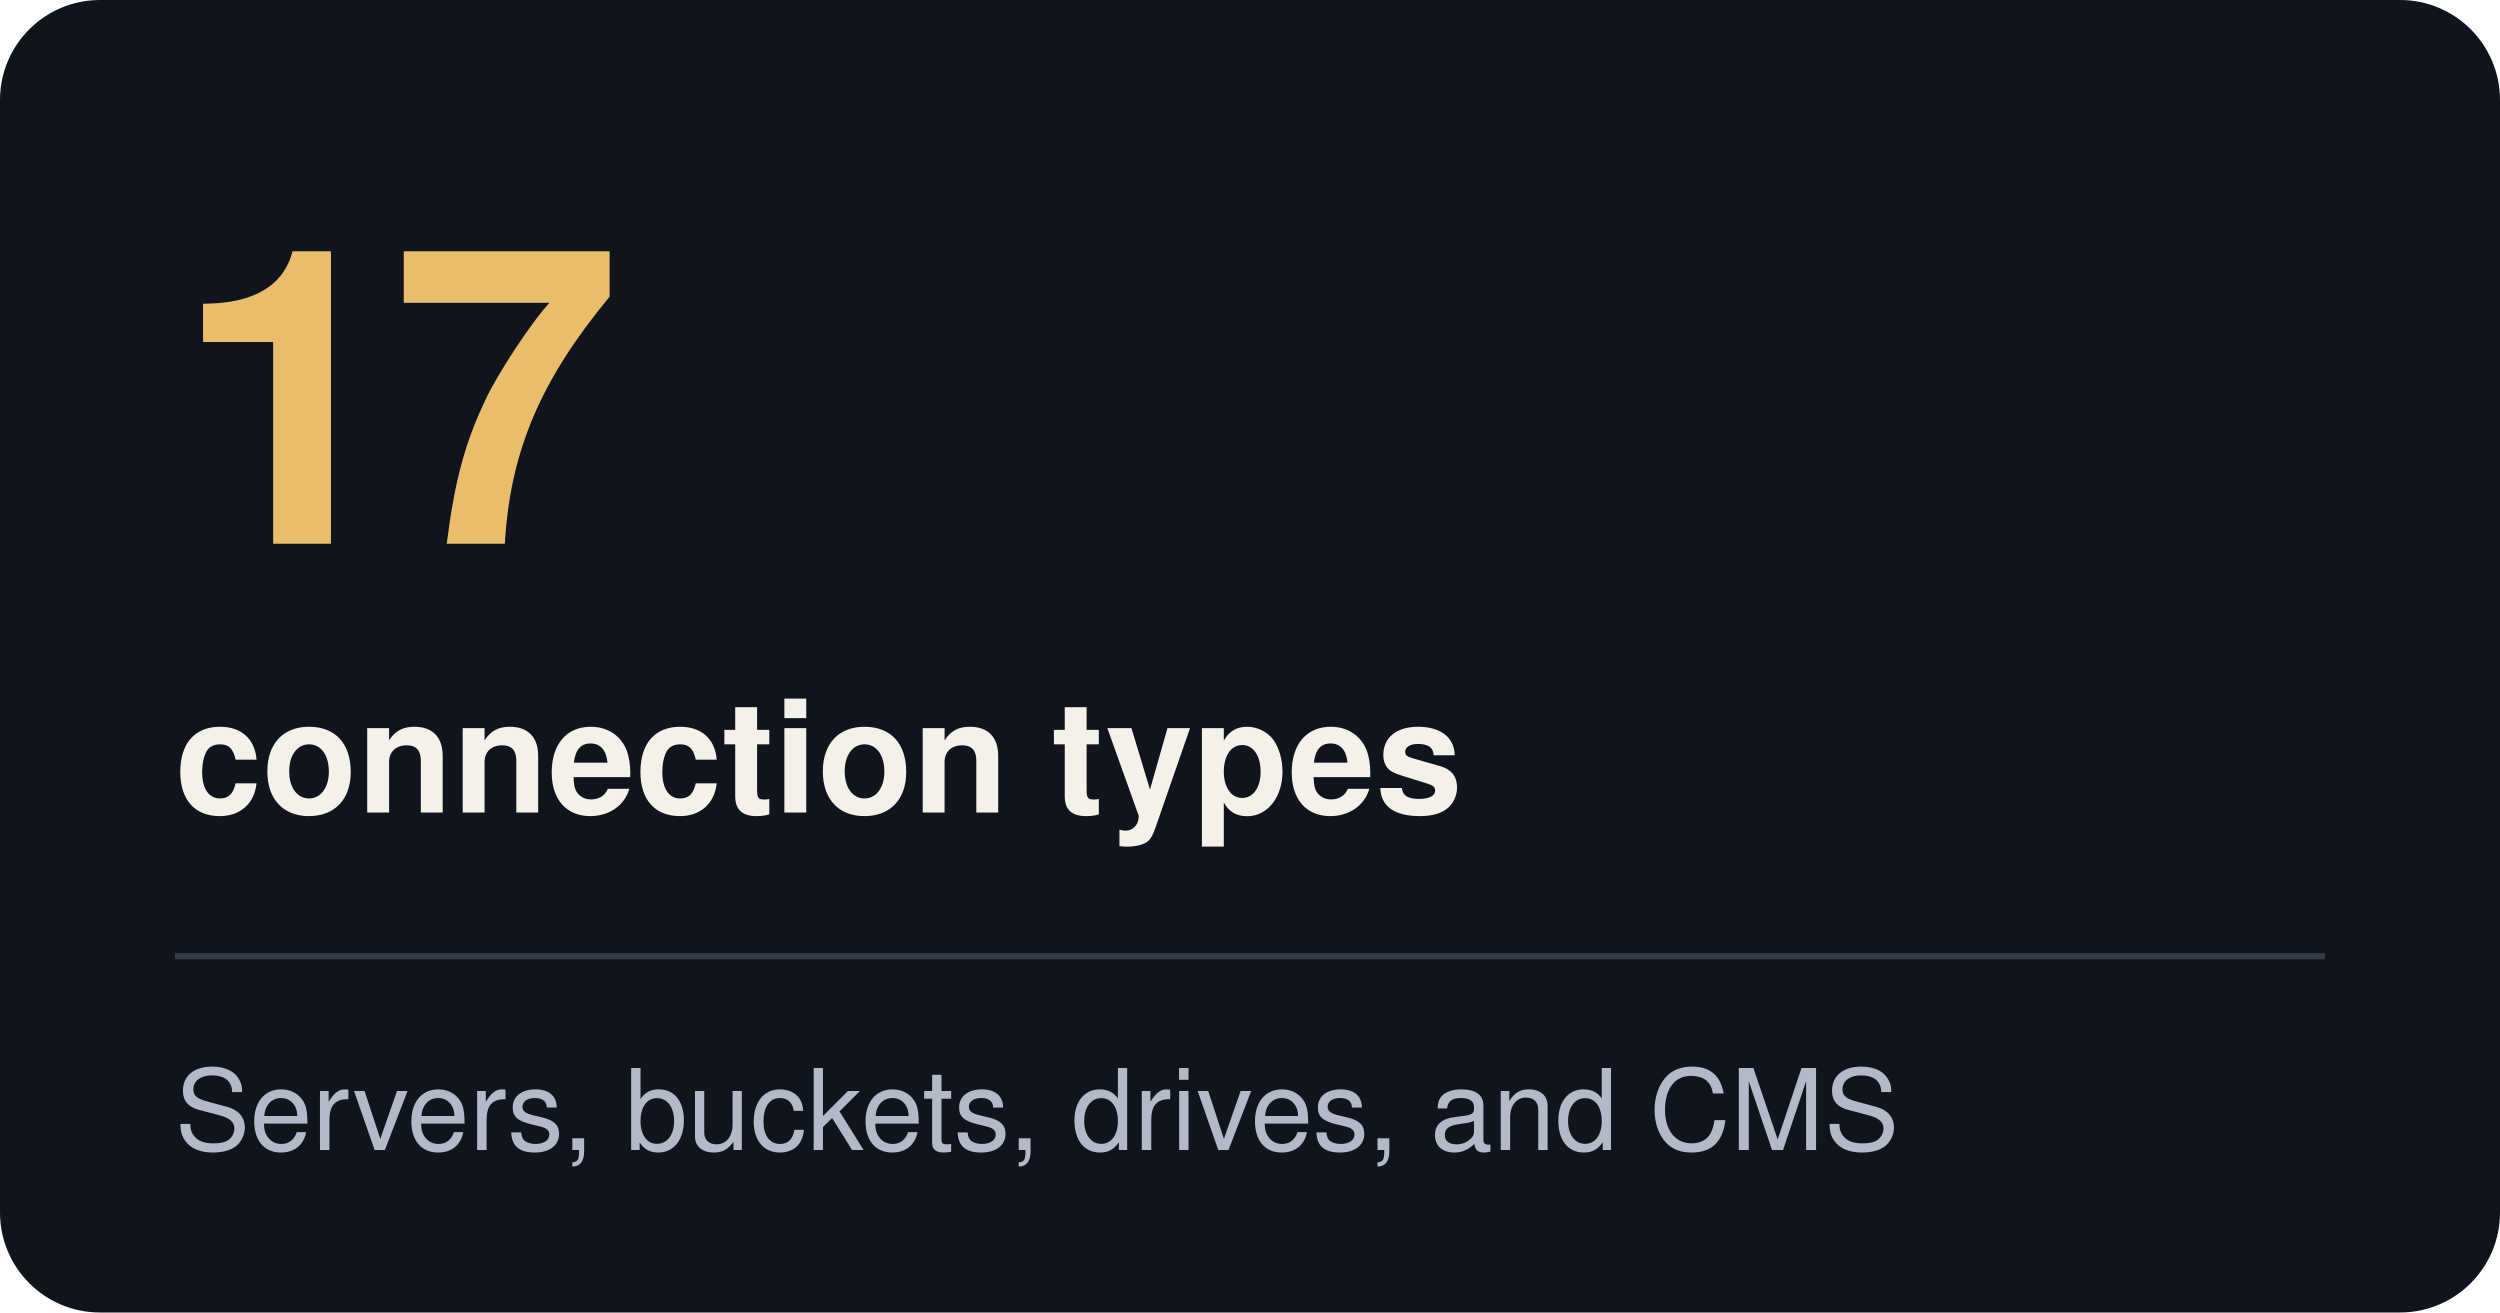
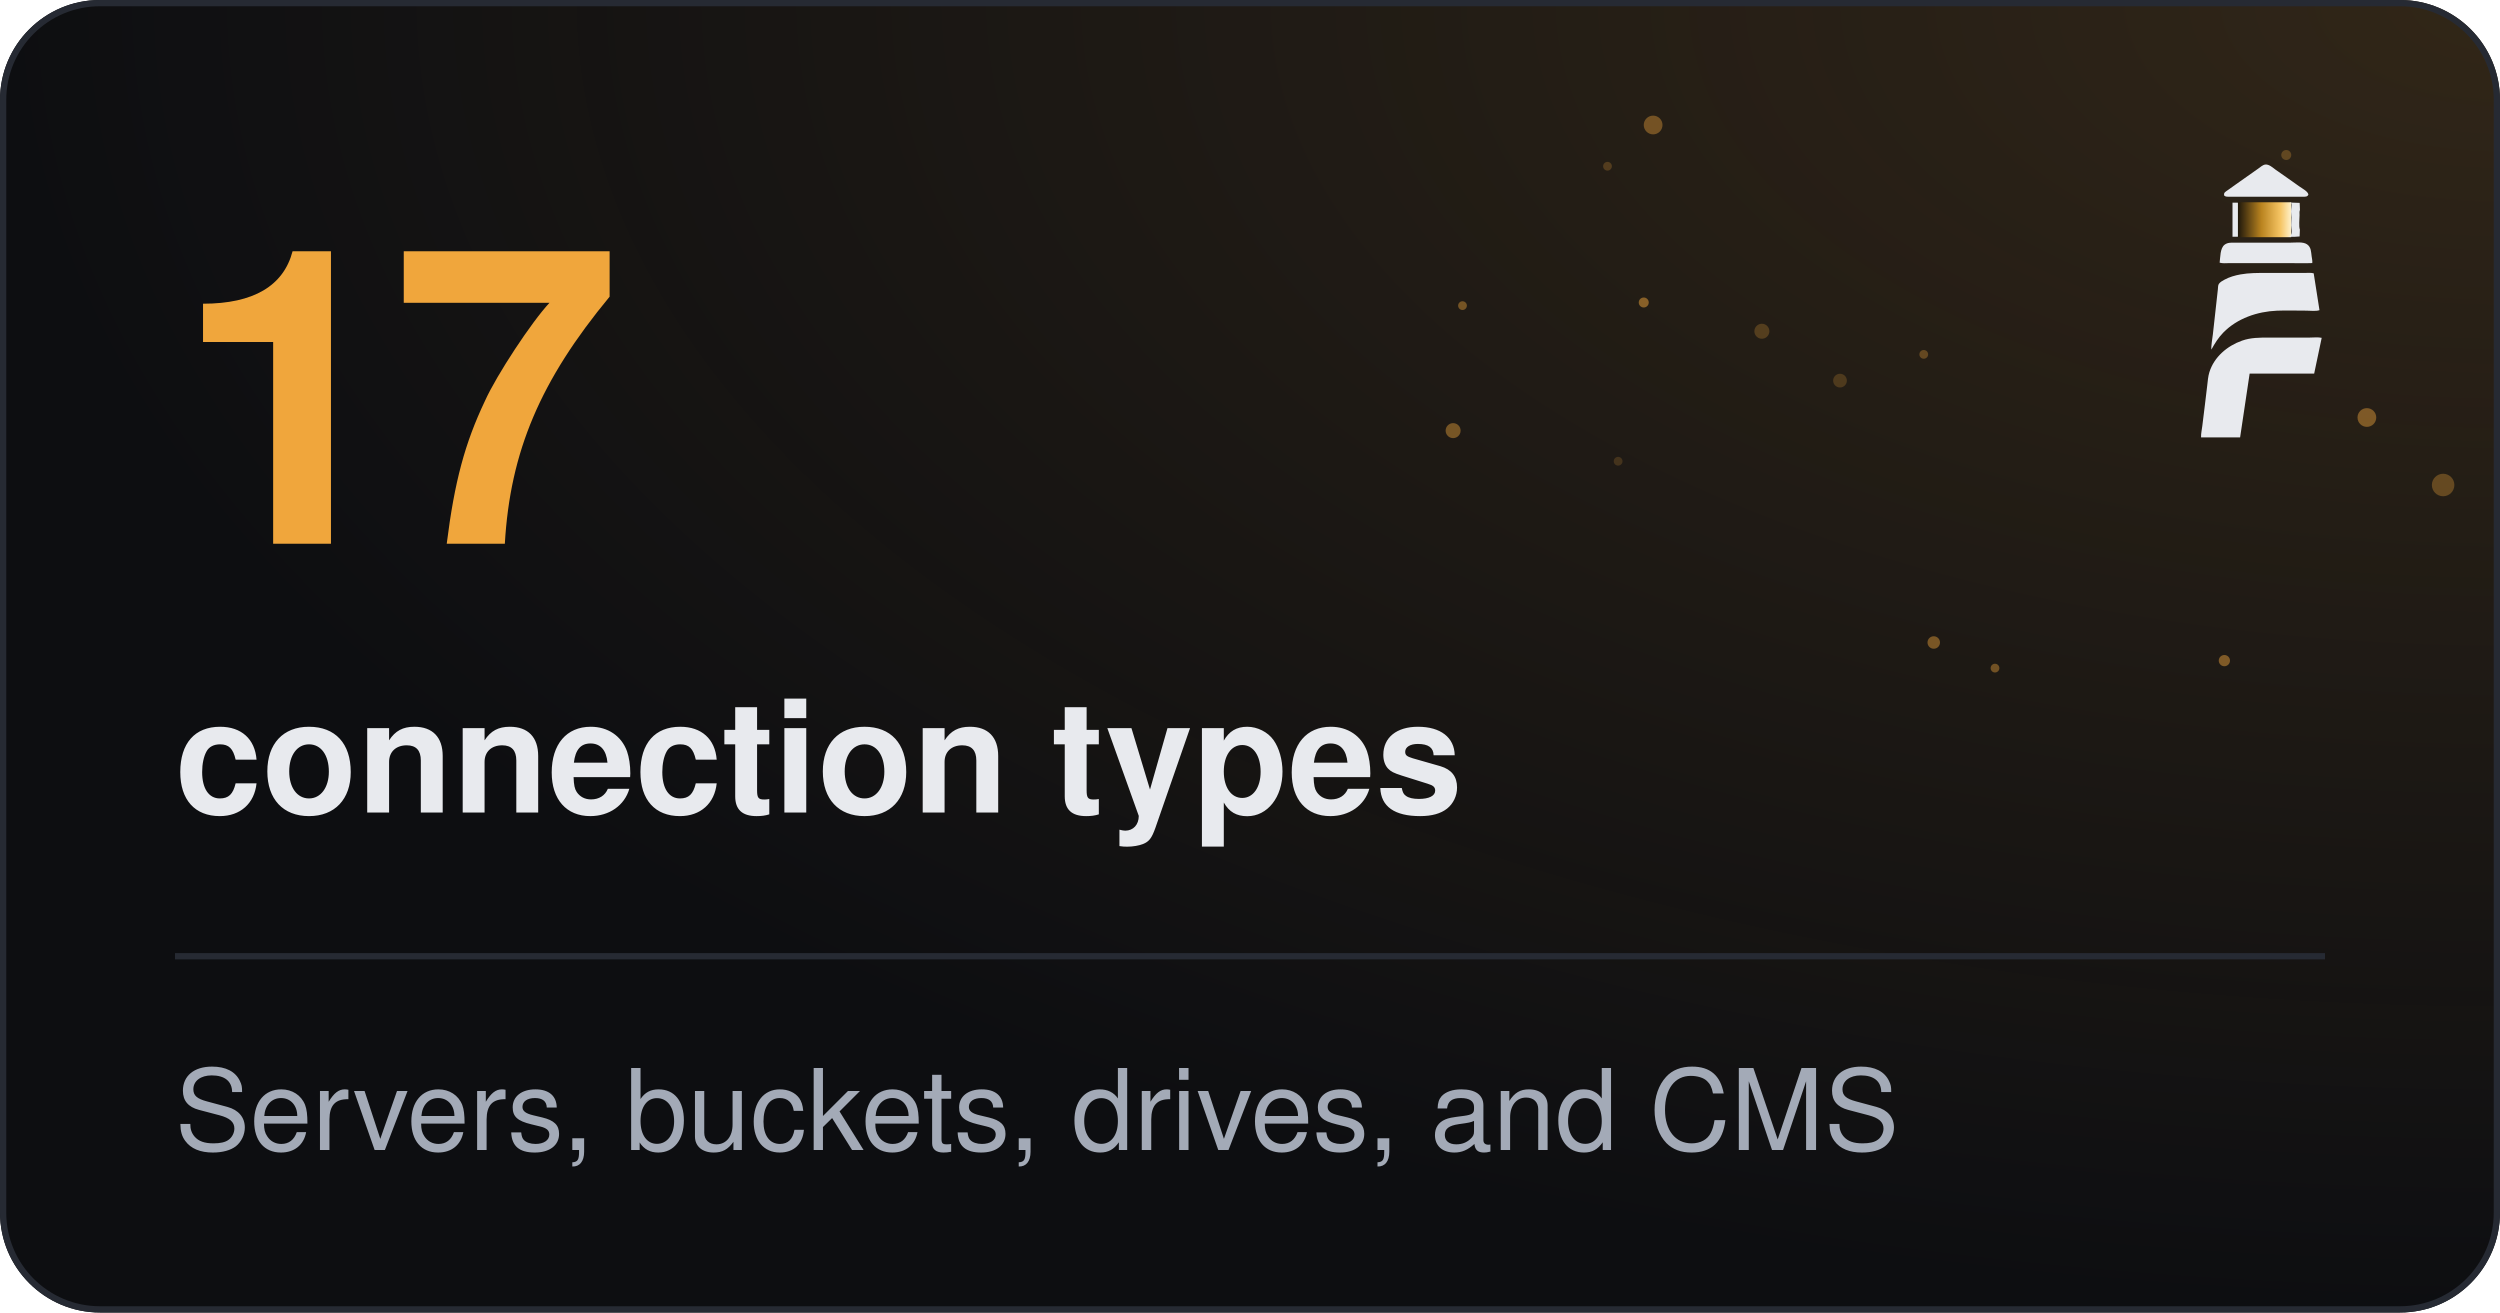
<svg xmlns="http://www.w3.org/2000/svg" width="400" height="210" viewBox="0 0 400 210" role="img" aria-labelledby="title">
-   <rect width="400" height="210" rx="16" fill="#10141c" />
+   <defs>
+     <linearGradient id="glass" x1="0" x2="1">
+       <stop offset="0" stop-color="#17120a" />
+       <stop offset=".45" stop-color="#b9831f" />
+       <stop offset=".8" stop-color="#f5c463" />
+       <stop offset="1" stop-color="#fff1c9" />
+     </linearGradient>
+     <radialGradient id="glow" cx="1" cy="0" r="1">
+       <stop offset="0" stop-color="#f0a63c" stop-opacity=".16" />
+       <stop offset="1" stop-color="#f0a63c" stop-opacity="0" />
+     </radialGradient>
+     <filter id="soft" x="-20%" y="-50%" width="140%" height="200%">
+       <feGaussianBlur stdDeviation="6" />
+     </filter>
+   </defs>
+   <rect width="400" height="210" rx="16" fill="#0d0e11" />
+   <rect width="400" height="210" rx="16" fill="url(#glow)" />
+   <circle cx="232.5" cy="68.9" r="1.2" fill="#f0a63c" opacity="0.42" />
+   <circle cx="365.8" cy="24.8" r="0.8" fill="#f0a63c" opacity="0.27" />
+   <circle cx="307.8" cy="56.7" r="0.7" fill="#f0a63c" opacity="0.31" />
+   <circle cx="264.5" cy="20.0" r="1.5" fill="#f0a63c" opacity="0.39" />
+   <circle cx="257.2" cy="26.6" r="0.7" fill="#f0a63c" opacity="0.23" />
+   <circle cx="378.7" cy="66.8" r="1.5" fill="#f0a63c" opacity="0.43" />
+   <circle cx="294.4" cy="60.9" r="1.1" fill="#f0a63c" opacity="0.21" />
+   <circle cx="281.9" cy="53.0" r="1.2" fill="#f0a63c" opacity="0.24" />
+   <circle cx="362.9" cy="46.0" r="1.3" fill="#f0a63c" opacity="0.39" />
+   <circle cx="309.4" cy="102.8" r="1.0" fill="#f0a63c" opacity="0.43" />
+   <circle cx="319.2" cy="106.9" r="0.7" fill="#f0a63c" opacity="0.40" />
+   <circle cx="258.9" cy="73.8" r="0.7" fill="#f0a63c" opacity="0.18" />
+   <circle cx="390.9" cy="77.6" r="1.8" fill="#f0a63c" opacity="0.32" />
+   <circle cx="355.9" cy="105.7" r="0.9" fill="#f0a63c" opacity="0.46" />
+   <circle cx="234.0" cy="48.9" r="0.7" fill="#f0a63c" opacity="0.41" />
+   <circle cx="263.0" cy="48.4" r="0.8" fill="#f0a63c" opacity="0.49" />
+   <rect x=".5" y=".5" width="399" height="209" rx="15.5" fill="none" stroke="#262a33" />
+   <g transform="translate(352 26) scale(0.0776) translate(-383 -262)">
+     <rect x="459" y="344" width="112" height="72" fill="url(#glass)" />
+     <path fill="#e8eaee" fill-rule="evenodd" d="M606.5 328.19C604.4 333 600.15 332.51 595.5 332.55C586.17 332.64 576.83 332.6 567.5 332.59C534.83 332.56 502.17 332.47 469.5 332.57C461.17 332.59 452.83 332.64 444.5 332.56C440.34 332.52 436.5 333.13 433.08 330.5C430.81 323.92 436.44 321.85 440.98 318.5C451.37 310.81 462.17 303.69 472.61 296.07C482.65 288.74 492.85 281.6 503.1 274.57C507.34 271.66 512.3 266.85 517.54 266.22C525.5 265.27 533.19 272.79 539.3 277.18C555.43 288.78 572.03 299.72 588.04 311.47C593.3 315.33 605.84 321.61 606.5 328.19ZM450 344.85C453.73 344.85 457.47 344.85 461.2 344.85C461.2 368.24 461.2 391.62 461.2 415.01C457.47 415.01 453.73 415.01 450 415.01C450 391.62 450 368.24 450 344.85ZM568.07 345.04C569.38 344.93 570.69 344.81 572 344.69C577.5 344.87 583 345.05 588.5 345.23C588.7 350.12 588.89 355.01 589.09 359.9C587.62 362.88 588.31 367.02 588.26 370.5C588.17 377.38 586.56 394.45 588.83 400C588.85 400.32 588.88 400.63 588.9 400.95C588.73 405.46 588.56 409.98 588.39 414.5C584.59 414.75 580.8 415.01 577 415.26C572.67 415.19 568.33 415.11 564 415.04C565.78 414.52 567.56 414.01 569.34 413.5C574.33 405.66 571.21 399.98 570.97 391.5C570.82 386.17 571.71 380.84 571.61 375.5C571.53 371.49 570.69 367.51 570.7 363.5C570.71 357.8 572.22 352.16 571.69 346.5C570.48 346.01 569.27 345.53 568.07 345.04ZM614.5 469.37C598.21 470.03 581.8 469.47 565.5 469.46C538.5 469.44 511.5 469.5 484.5 469.43C471.17 469.39 457.83 469.38 444.5 469.43C437.75 469.46 429.88 470.47 423.5 468.55C425.07 457.46 424.15 438.63 433.87 431.4C440.09 426.77 447.16 427.28 454.5 427.23C466.5 427.14 478.5 427.26 490.5 427.24C517.16 427.2 543.84 427.11 570.5 427.23C580.29 427.28 595.42 424.96 603.75 430.73C612.35 436.69 611.88 446.11 613.2 455.48C613.84 460.1 615.03 464.78 614.5 469.37ZM617.43 490.5C621.4 515.83 625.38 541.17 629.35 566.5C621.4 569.14 610.94 567.41 602.5 567.45C582.21 567.55 561.77 566.69 541.5 567.56C501.29 569.27 459.75 583.3 431.11 612.62C420.8 623.18 413.53 634.87 406.5 647.72C405.48 641.3 408.72 623.72 409.55 616.24C412.07 593.65 414.61 571.09 417.07 548.5C417.97 540.16 418.93 531.83 419.85 523.5C420.22 520.12 419.95 515.26 421.87 512.35C424.33 508.62 429.44 505.81 433.25 503.73C443.62 498.06 454.86 494.87 466.46 492.76C484.22 489.54 502.52 489.7 520.5 489.71C536.5 489.72 552.5 489.61 568.5 489.69C578.83 489.73 589.17 489.69 599.5 489.69C605.39 489.7 611.79 488.98 617.43 490.5ZM633.92 623.5C628.75 648.07 623.58 672.63 618.41 697.2C574.06 697.2 529.71 697.2 485.36 697.2C478.81 741.05 472.26 784.9 465.7 828.75C438.86 828.75 412.03 828.75 385.19 828.75C384.88 821.02 386.78 813.15 387.72 805.47C389.43 791.47 391.24 777.49 392.89 763.5C394.54 749.5 396.22 735.49 397.93 721.5C399.02 712.55 399.58 703.32 402.25 694.66C411.99 662.96 439.15 640.09 469.72 629.29C487.65 622.96 505.73 623.01 524.5 623.02C536.83 623.02 549.17 623.02 561.5 622.99C577.5 622.94 593.5 622.96 609.5 622.97C617.32 622.98 626.35 621.82 633.92 623.5Z" />
+   </g>
  <g font-family="Segoe UI, Helvetica, Arial, sans-serif">
-     <text x="28" y="87" font-size="66" fill="#e9bd69" font-weight="600" letter-spacing="-2">17</text>
-     <text x="28" y="130" font-size="25" fill="#f4f1ea" font-weight="600">connection types</text>
-     <path d="M28 153L372 153" stroke="#343b47" />
-     <text x="28" y="184" font-size="18" fill="#b2bac7" font-weight="400">Servers, buckets, drives, and CMS</text>
+     <text x="28" y="87" font-size="66" fill="#f0a63c" font-weight="600" letter-spacing="-2">17</text>
+     <text x="28" y="130" font-size="25" fill="#e8eaee" font-weight="600">connection types</text>
+     <path d="M28 153L372 153" stroke="#262a33" />
+     <text x="28" y="184" font-size="18" fill="#a3aab7" font-weight="400">Servers, buckets, drives, and CMS</text>
  </g>
</svg>
